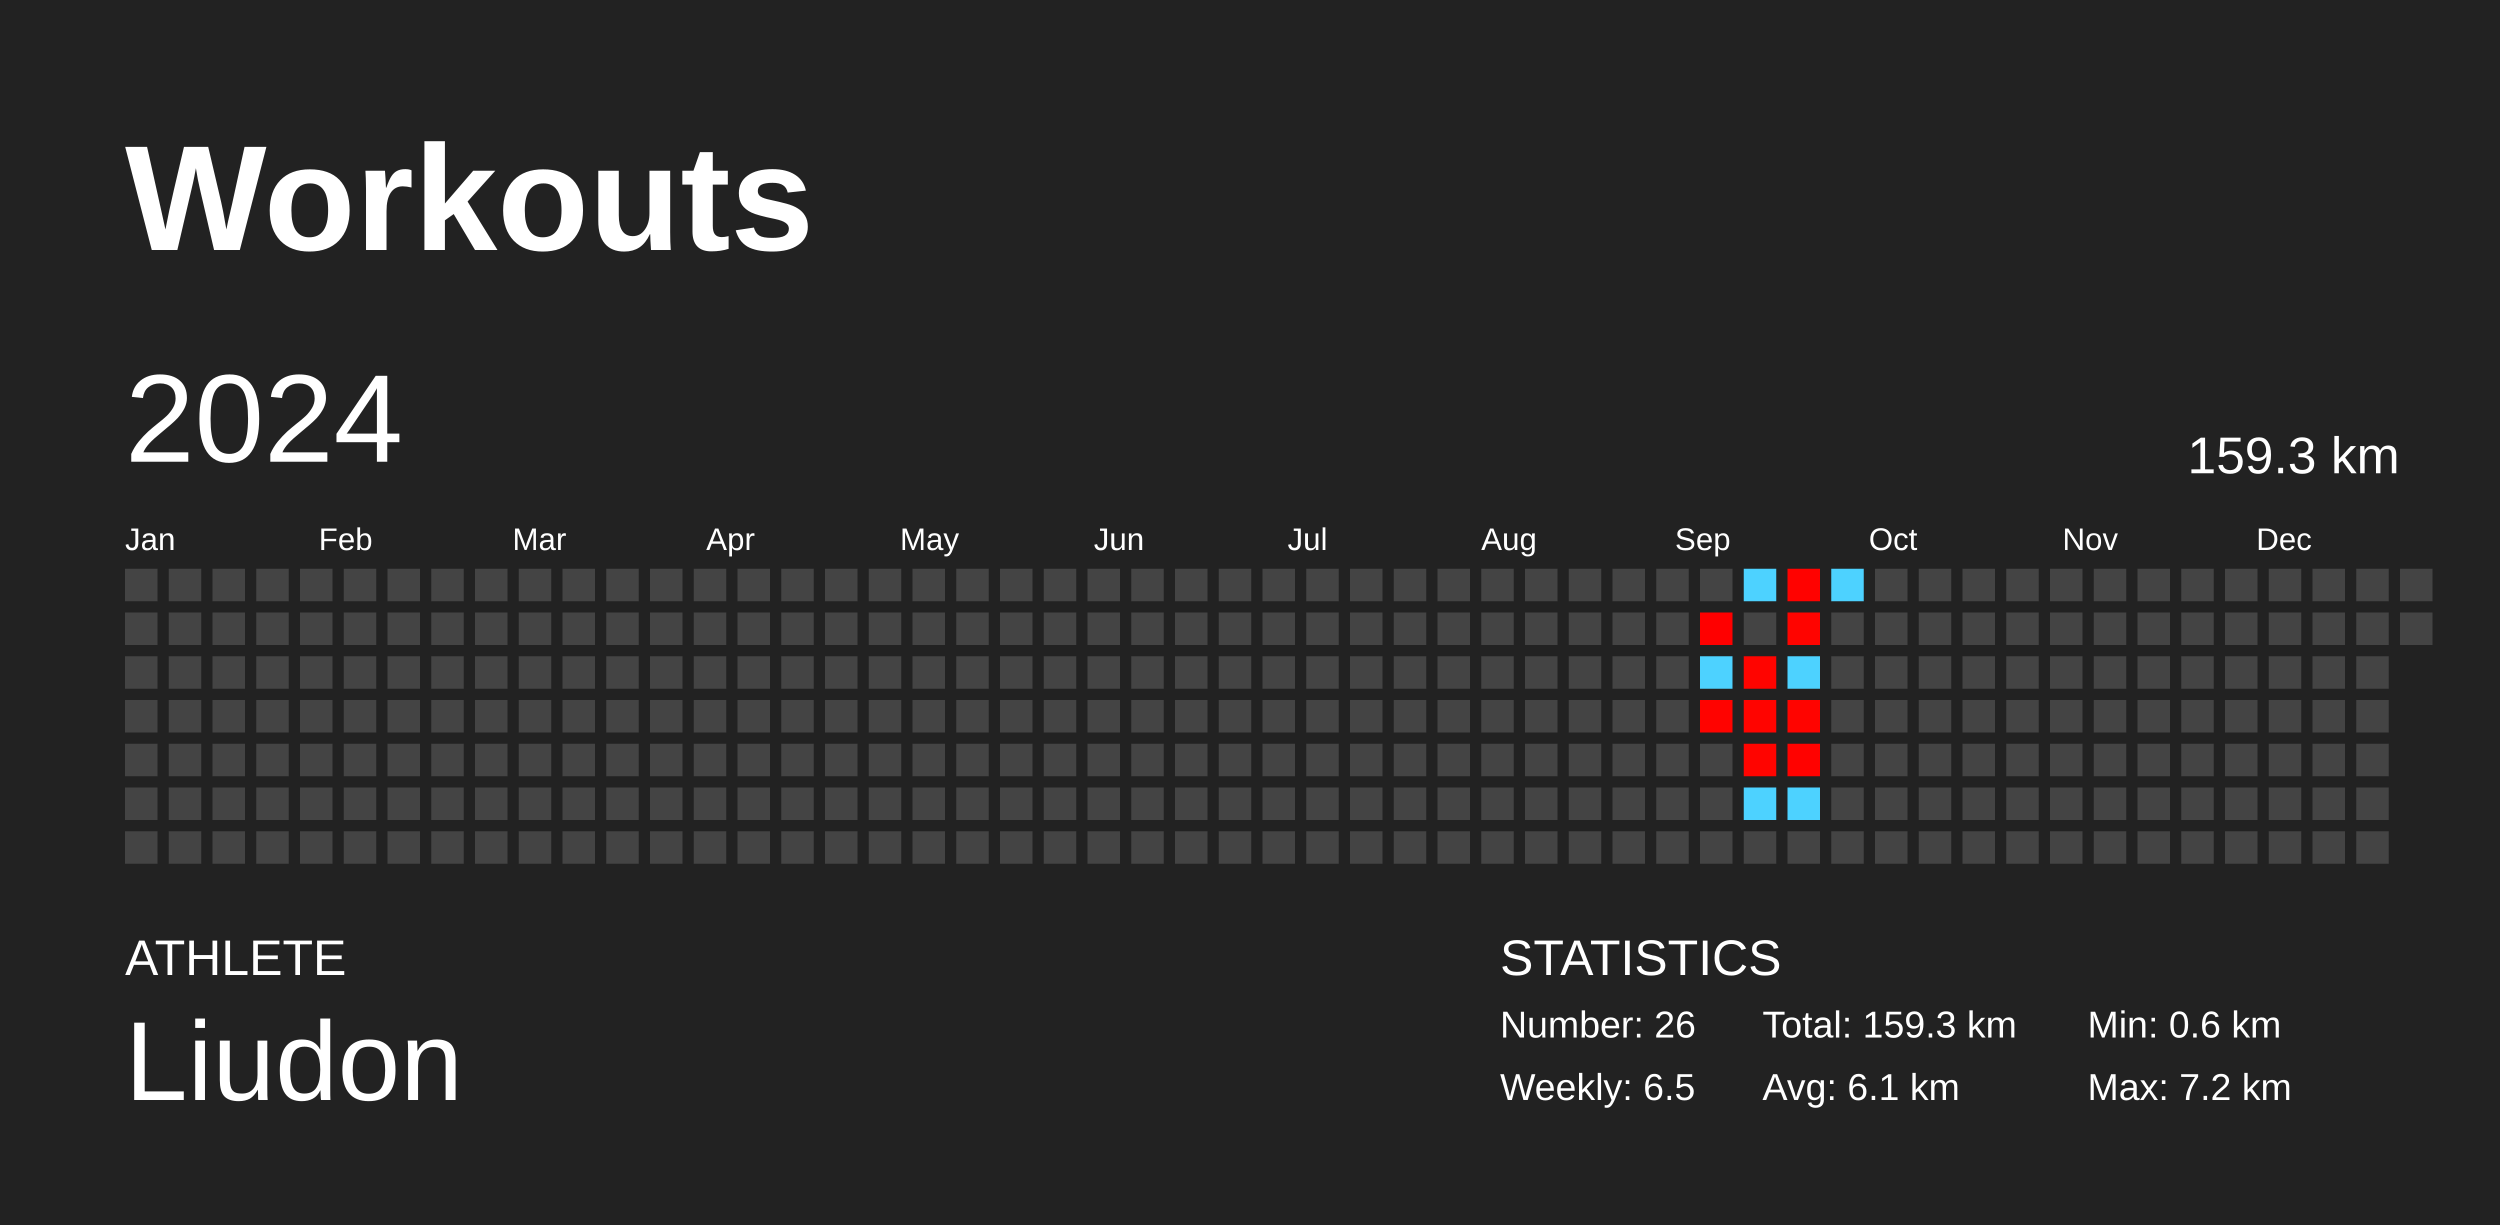
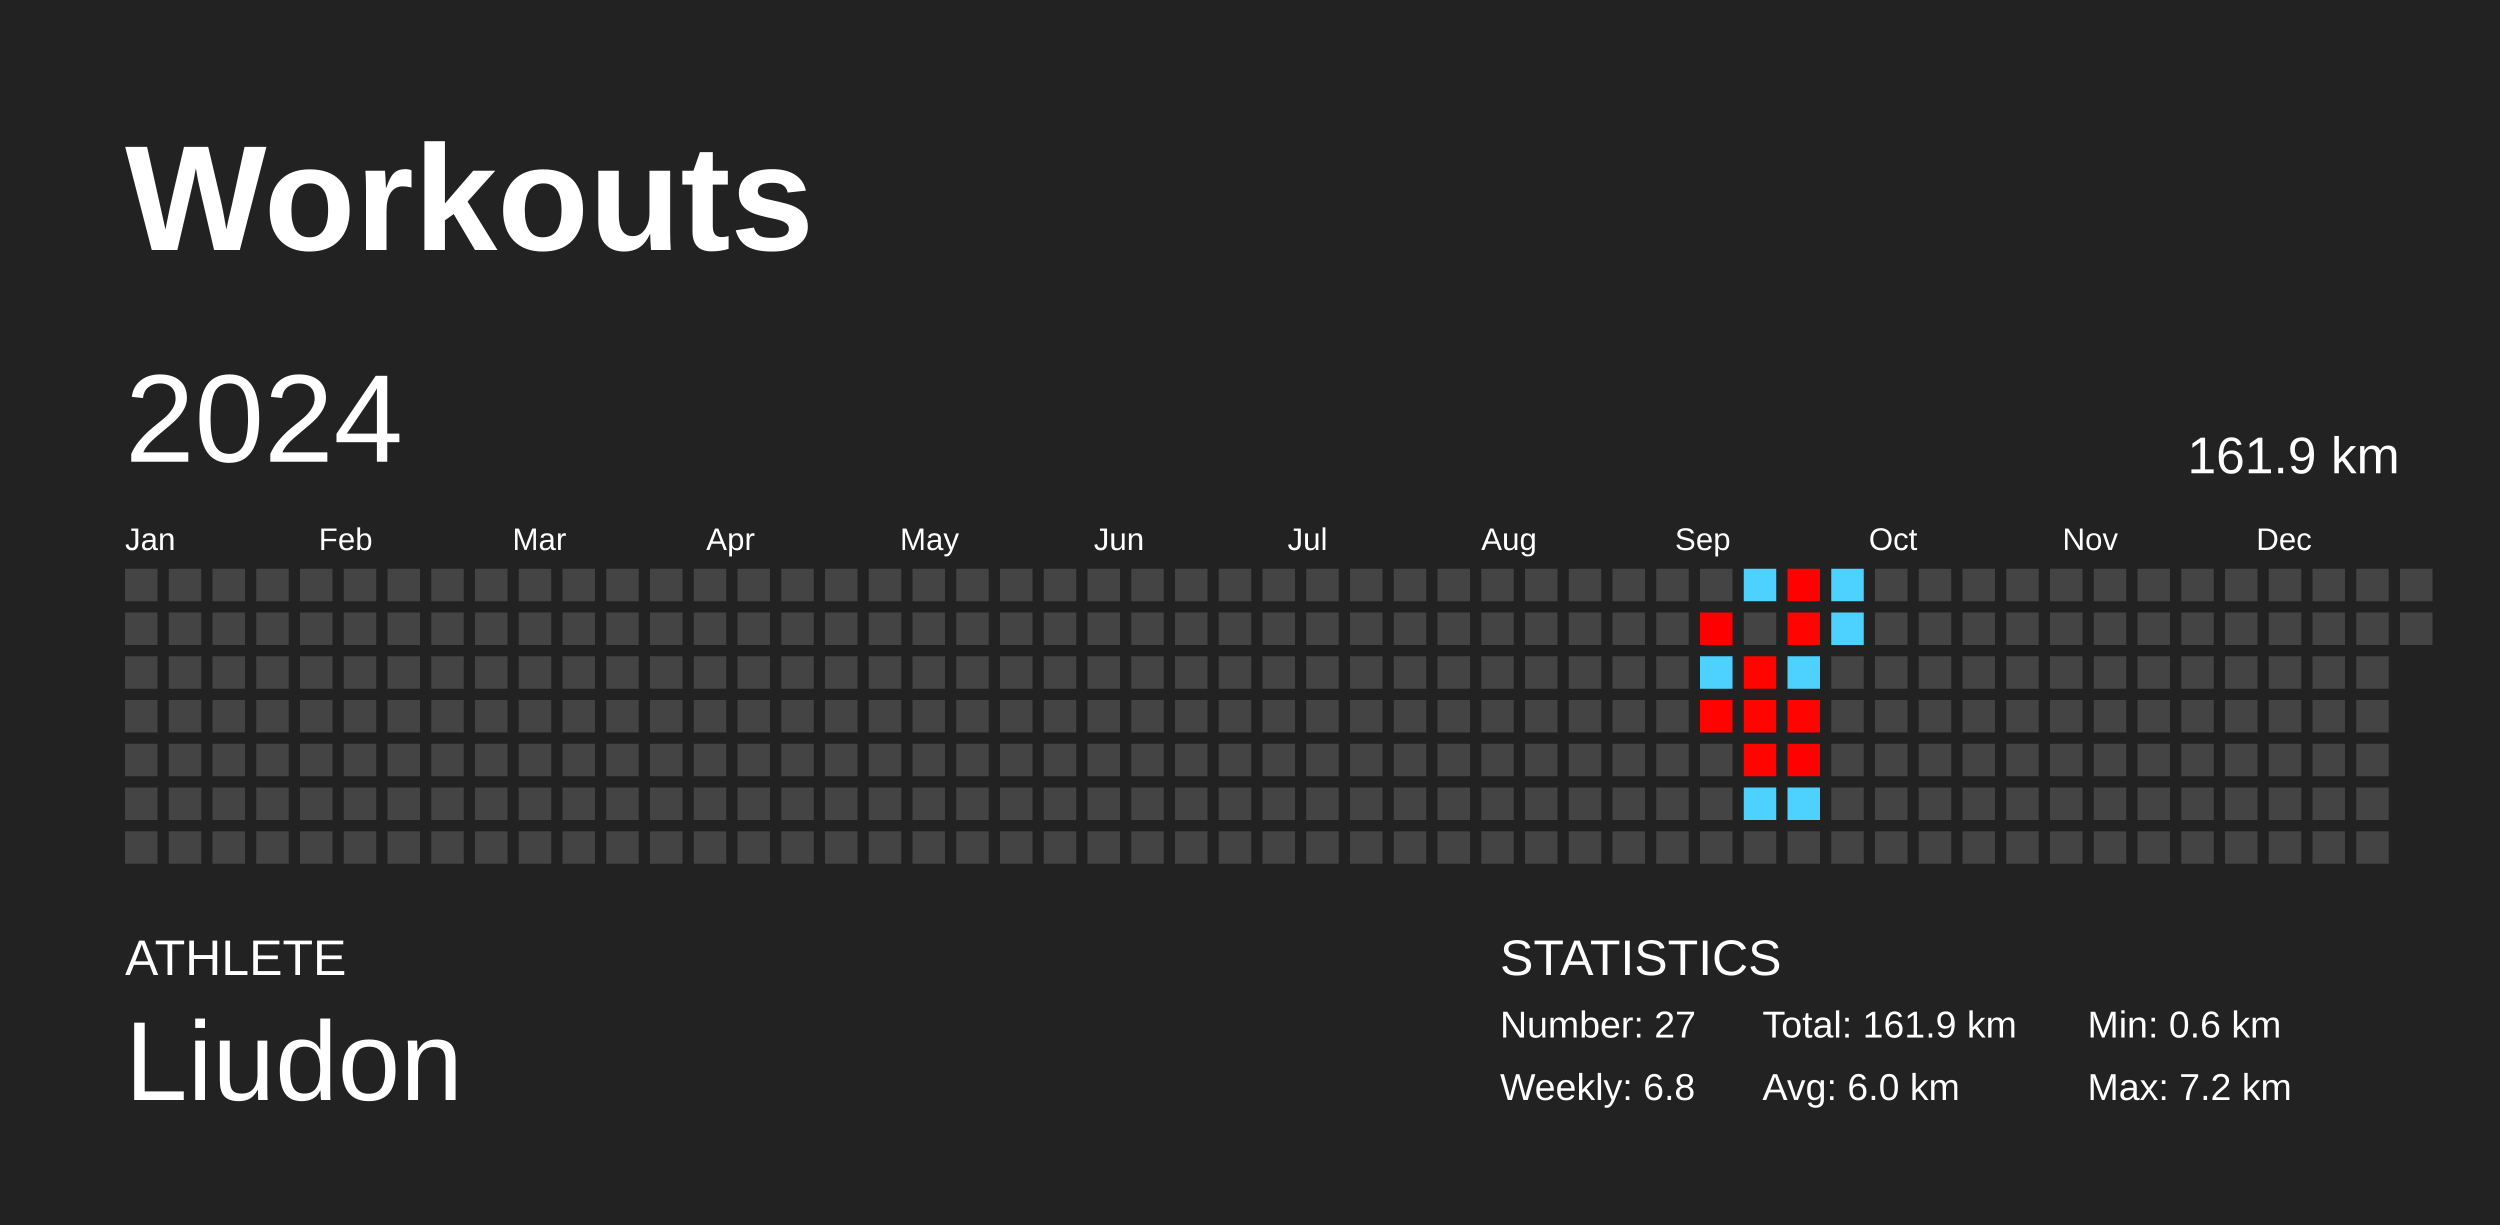
<svg xmlns="http://www.w3.org/2000/svg" baseProfile="full" height="98mm" version="1.1" viewBox="0,0,200,98" width="200mm">
  <defs />
  <rect fill="#222222" height="98" width="200" x="0" y="0" />
  <text fill="#FFFFFF" style="font-size:12px; font-family:Arial; font-weight:bold;" x="10" y="20">Workouts</text>
  <text fill="#FFFFFF" style="font-size:4px; font-family:Arial" x="10" y="78">ATHLETE</text>
  <text fill="#FFFFFF" style="font-size:9px; font-family:Arial" x="10" y="88">Liudon</text>
  <text fill="#FFFFFF" style="font-size:4px; font-family:Arial" x="120" y="78">STATISTICS</text>
-   <text fill="#FFFFFF" style="font-size:3px; font-family:Arial" x="120" y="83">Number: 26</text>
-   <text fill="#FFFFFF" style="font-size:3px; font-family:Arial" x="120" y="88">Weekly: 6.5</text>
-   <text fill="#FFFFFF" style="font-size:3px; font-family:Arial" x="141" y="83">Total: 159.3 km</text>
-   <text fill="#FFFFFF" style="font-size:3px; font-family:Arial" x="141" y="88">Avg: 6.1 km</text>
+   <text fill="#FFFFFF" style="font-size:3px; font-family:Arial" x="120" y="83">Number: 27</text>
+   <text fill="#FFFFFF" style="font-size:3px; font-family:Arial" x="120" y="88">Weekly: 6.8</text>
+   <text fill="#FFFFFF" style="font-size:3px; font-family:Arial" x="141" y="83">Total: 161.9 km</text>
+   <text fill="#FFFFFF" style="font-size:3px; font-family:Arial" x="141" y="88">Avg: 6.0 km</text>
  <text fill="#FFFFFF" style="font-size:3px; font-family:Arial" x="167" y="83">Min: 0.6 km</text>
  <text fill="#FFFFFF" style="font-size:3px; font-family:Arial" x="167" y="88">Max: 7.2 km</text>
  <text dominant-baseline="hanging" fill="#FFFFFF" style="font-size:10.0px; font-family:Arial;" x="10" y="30">2024</text>
-   <text dominant-baseline="hanging" fill="#FFFFFF" style="font-size:4.125px; font-family:Arial;" x="175" y="35">159.3 km</text>
+   <text dominant-baseline="hanging" fill="#FFFFFF" style="font-size:4.125px; font-family:Arial;" x="175" y="35">161.9 km</text>
  <text fill="#FFFFFF" style="font-size:2.5px; font-family:Arial" x="10.0" y="44">Jan</text>
  <text fill="#FFFFFF" style="font-size:2.5px; font-family:Arial" x="25.5" y="44">Feb</text>
  <text fill="#FFFFFF" style="font-size:2.5px; font-family:Arial" x="41.0" y="44">Mar</text>
  <text fill="#FFFFFF" style="font-size:2.5px; font-family:Arial" x="56.5" y="44">Apr</text>
  <text fill="#FFFFFF" style="font-size:2.5px; font-family:Arial" x="72.0" y="44">May</text>
  <text fill="#FFFFFF" style="font-size:2.5px; font-family:Arial" x="87.5" y="44">Jun</text>
  <text fill="#FFFFFF" style="font-size:2.5px; font-family:Arial" x="103.0" y="44">Jul</text>
  <text fill="#FFFFFF" style="font-size:2.5px; font-family:Arial" x="118.5" y="44">Aug</text>
  <text fill="#FFFFFF" style="font-size:2.5px; font-family:Arial" x="134.0" y="44">Sep</text>
  <text fill="#FFFFFF" style="font-size:2.5px; font-family:Arial" x="149.5" y="44">Oct</text>
  <text fill="#FFFFFF" style="font-size:2.5px; font-family:Arial" x="165.0" y="44">Nov</text>
  <text fill="#FFFFFF" style="font-size:2.5px; font-family:Arial" x="180.5" y="44">Dec</text>
  <rect fill="#444444" height="2.6" width="2.6" x="10.0" y="45.5" />
  <rect fill="#444444" height="2.6" width="2.6" x="10.0" y="49.0" />
  <rect fill="#444444" height="2.6" width="2.6" x="10.0" y="52.5" />
  <rect fill="#444444" height="2.6" width="2.6" x="10.0" y="56.0" />
  <rect fill="#444444" height="2.6" width="2.6" x="10.0" y="59.5" />
  <rect fill="#444444" height="2.6" width="2.6" x="10.0" y="63.0" />
  <rect fill="#444444" height="2.6" width="2.6" x="10.0" y="66.5" />
  <rect fill="#444444" height="2.6" width="2.6" x="13.5" y="45.5" />
  <rect fill="#444444" height="2.6" width="2.6" x="13.5" y="49.0" />
  <rect fill="#444444" height="2.6" width="2.6" x="13.5" y="52.5" />
  <rect fill="#444444" height="2.6" width="2.6" x="13.5" y="56.0" />
  <rect fill="#444444" height="2.6" width="2.6" x="13.5" y="59.5" />
  <rect fill="#444444" height="2.6" width="2.6" x="13.5" y="63.0" />
  <rect fill="#444444" height="2.6" width="2.6" x="13.5" y="66.5" />
  <rect fill="#444444" height="2.6" width="2.6" x="17.0" y="45.5" />
  <rect fill="#444444" height="2.6" width="2.6" x="17.0" y="49.0" />
  <rect fill="#444444" height="2.6" width="2.6" x="17.0" y="52.5" />
  <rect fill="#444444" height="2.6" width="2.6" x="17.0" y="56.0" />
  <rect fill="#444444" height="2.6" width="2.6" x="17.0" y="59.5" />
  <rect fill="#444444" height="2.6" width="2.6" x="17.0" y="63.0" />
  <rect fill="#444444" height="2.6" width="2.6" x="17.0" y="66.5" />
  <rect fill="#444444" height="2.6" width="2.6" x="20.5" y="45.5" />
  <rect fill="#444444" height="2.6" width="2.6" x="20.5" y="49.0" />
  <rect fill="#444444" height="2.6" width="2.6" x="20.5" y="52.5" />
  <rect fill="#444444" height="2.6" width="2.6" x="20.5" y="56.0" />
  <rect fill="#444444" height="2.6" width="2.6" x="20.5" y="59.5" />
  <rect fill="#444444" height="2.6" width="2.6" x="20.5" y="63.0" />
  <rect fill="#444444" height="2.6" width="2.6" x="20.5" y="66.5" />
  <rect fill="#444444" height="2.6" width="2.6" x="24.0" y="45.5" />
  <rect fill="#444444" height="2.6" width="2.6" x="24.0" y="49.0" />
  <rect fill="#444444" height="2.6" width="2.6" x="24.0" y="52.5" />
  <rect fill="#444444" height="2.6" width="2.6" x="24.0" y="56.0" />
  <rect fill="#444444" height="2.6" width="2.6" x="24.0" y="59.5" />
  <rect fill="#444444" height="2.6" width="2.6" x="24.0" y="63.0" />
  <rect fill="#444444" height="2.6" width="2.6" x="24.0" y="66.5" />
  <rect fill="#444444" height="2.6" width="2.6" x="27.5" y="45.5" />
  <rect fill="#444444" height="2.6" width="2.6" x="27.5" y="49.0" />
  <rect fill="#444444" height="2.6" width="2.6" x="27.5" y="52.5" />
  <rect fill="#444444" height="2.6" width="2.6" x="27.5" y="56.0" />
  <rect fill="#444444" height="2.6" width="2.6" x="27.5" y="59.5" />
  <rect fill="#444444" height="2.6" width="2.6" x="27.5" y="63.0" />
  <rect fill="#444444" height="2.6" width="2.6" x="27.5" y="66.5" />
  <rect fill="#444444" height="2.6" width="2.6" x="31.0" y="45.5" />
  <rect fill="#444444" height="2.6" width="2.6" x="31.0" y="49.0" />
  <rect fill="#444444" height="2.6" width="2.6" x="31.0" y="52.5" />
  <rect fill="#444444" height="2.6" width="2.6" x="31.0" y="56.0" />
  <rect fill="#444444" height="2.6" width="2.6" x="31.0" y="59.5" />
  <rect fill="#444444" height="2.6" width="2.6" x="31.0" y="63.0" />
  <rect fill="#444444" height="2.6" width="2.6" x="31.0" y="66.5" />
  <rect fill="#444444" height="2.6" width="2.6" x="34.5" y="45.5" />
  <rect fill="#444444" height="2.6" width="2.6" x="34.5" y="49.0" />
  <rect fill="#444444" height="2.6" width="2.6" x="34.5" y="52.5" />
  <rect fill="#444444" height="2.6" width="2.6" x="34.5" y="56.0" />
  <rect fill="#444444" height="2.6" width="2.6" x="34.5" y="59.5" />
  <rect fill="#444444" height="2.6" width="2.6" x="34.5" y="63.0" />
  <rect fill="#444444" height="2.6" width="2.6" x="34.5" y="66.5" />
  <rect fill="#444444" height="2.6" width="2.6" x="38.0" y="45.5" />
  <rect fill="#444444" height="2.6" width="2.6" x="38.0" y="49.0" />
  <rect fill="#444444" height="2.6" width="2.6" x="38.0" y="52.5" />
  <rect fill="#444444" height="2.6" width="2.6" x="38.0" y="56.0" />
  <rect fill="#444444" height="2.6" width="2.6" x="38.0" y="59.5" />
  <rect fill="#444444" height="2.6" width="2.6" x="38.0" y="63.0" />
  <rect fill="#444444" height="2.6" width="2.6" x="38.0" y="66.5" />
  <rect fill="#444444" height="2.6" width="2.6" x="41.5" y="45.5" />
  <rect fill="#444444" height="2.6" width="2.6" x="41.5" y="49.0" />
  <rect fill="#444444" height="2.6" width="2.6" x="41.5" y="52.5" />
  <rect fill="#444444" height="2.6" width="2.6" x="41.5" y="56.0" />
  <rect fill="#444444" height="2.6" width="2.6" x="41.5" y="59.5" />
  <rect fill="#444444" height="2.6" width="2.6" x="41.5" y="63.0" />
  <rect fill="#444444" height="2.6" width="2.6" x="41.5" y="66.5" />
  <rect fill="#444444" height="2.6" width="2.6" x="45.0" y="45.5" />
  <rect fill="#444444" height="2.6" width="2.6" x="45.0" y="49.0" />
  <rect fill="#444444" height="2.6" width="2.6" x="45.0" y="52.5" />
  <rect fill="#444444" height="2.6" width="2.6" x="45.0" y="56.0" />
  <rect fill="#444444" height="2.6" width="2.6" x="45.0" y="59.5" />
  <rect fill="#444444" height="2.6" width="2.6" x="45.0" y="63.0" />
  <rect fill="#444444" height="2.6" width="2.6" x="45.0" y="66.5" />
  <rect fill="#444444" height="2.6" width="2.6" x="48.5" y="45.5" />
  <rect fill="#444444" height="2.6" width="2.6" x="48.5" y="49.0" />
  <rect fill="#444444" height="2.6" width="2.6" x="48.5" y="52.5" />
  <rect fill="#444444" height="2.6" width="2.6" x="48.5" y="56.0" />
  <rect fill="#444444" height="2.6" width="2.6" x="48.5" y="59.5" />
  <rect fill="#444444" height="2.6" width="2.6" x="48.5" y="63.0" />
  <rect fill="#444444" height="2.6" width="2.6" x="48.5" y="66.5" />
  <rect fill="#444444" height="2.6" width="2.6" x="52.0" y="45.5" />
  <rect fill="#444444" height="2.6" width="2.6" x="52.0" y="49.0" />
  <rect fill="#444444" height="2.6" width="2.6" x="52.0" y="52.5" />
  <rect fill="#444444" height="2.6" width="2.6" x="52.0" y="56.0" />
  <rect fill="#444444" height="2.6" width="2.6" x="52.0" y="59.5" />
  <rect fill="#444444" height="2.6" width="2.6" x="52.0" y="63.0" />
  <rect fill="#444444" height="2.6" width="2.6" x="52.0" y="66.5" />
  <rect fill="#444444" height="2.6" width="2.6" x="55.5" y="45.5" />
  <rect fill="#444444" height="2.6" width="2.6" x="55.5" y="49.0" />
  <rect fill="#444444" height="2.6" width="2.6" x="55.5" y="52.5" />
  <rect fill="#444444" height="2.6" width="2.6" x="55.5" y="56.0" />
  <rect fill="#444444" height="2.6" width="2.6" x="55.5" y="59.5" />
  <rect fill="#444444" height="2.6" width="2.6" x="55.5" y="63.0" />
  <rect fill="#444444" height="2.6" width="2.6" x="55.5" y="66.5" />
  <rect fill="#444444" height="2.6" width="2.6" x="59.0" y="45.5" />
  <rect fill="#444444" height="2.6" width="2.6" x="59.0" y="49.0" />
  <rect fill="#444444" height="2.6" width="2.6" x="59.0" y="52.5" />
  <rect fill="#444444" height="2.6" width="2.6" x="59.0" y="56.0" />
  <rect fill="#444444" height="2.6" width="2.6" x="59.0" y="59.5" />
  <rect fill="#444444" height="2.6" width="2.6" x="59.0" y="63.0" />
  <rect fill="#444444" height="2.6" width="2.6" x="59.0" y="66.5" />
  <rect fill="#444444" height="2.6" width="2.6" x="62.5" y="45.5" />
  <rect fill="#444444" height="2.6" width="2.6" x="62.5" y="49.0" />
  <rect fill="#444444" height="2.6" width="2.6" x="62.5" y="52.5" />
  <rect fill="#444444" height="2.6" width="2.6" x="62.5" y="56.0" />
  <rect fill="#444444" height="2.6" width="2.6" x="62.5" y="59.5" />
  <rect fill="#444444" height="2.6" width="2.6" x="62.5" y="63.0" />
  <rect fill="#444444" height="2.6" width="2.6" x="62.5" y="66.5" />
  <rect fill="#444444" height="2.6" width="2.6" x="66.0" y="45.5" />
  <rect fill="#444444" height="2.6" width="2.6" x="66.0" y="49.0" />
  <rect fill="#444444" height="2.6" width="2.6" x="66.0" y="52.5" />
  <rect fill="#444444" height="2.6" width="2.6" x="66.0" y="56.0" />
  <rect fill="#444444" height="2.6" width="2.6" x="66.0" y="59.5" />
  <rect fill="#444444" height="2.6" width="2.6" x="66.0" y="63.0" />
  <rect fill="#444444" height="2.6" width="2.6" x="66.0" y="66.5" />
  <rect fill="#444444" height="2.6" width="2.6" x="69.5" y="45.5" />
  <rect fill="#444444" height="2.6" width="2.6" x="69.5" y="49.0" />
  <rect fill="#444444" height="2.6" width="2.6" x="69.5" y="52.5" />
  <rect fill="#444444" height="2.6" width="2.6" x="69.5" y="56.0" />
  <rect fill="#444444" height="2.6" width="2.6" x="69.5" y="59.5" />
  <rect fill="#444444" height="2.6" width="2.6" x="69.5" y="63.0" />
  <rect fill="#444444" height="2.6" width="2.6" x="69.5" y="66.5" />
  <rect fill="#444444" height="2.6" width="2.6" x="73.0" y="45.5" />
  <rect fill="#444444" height="2.6" width="2.6" x="73.0" y="49.0" />
  <rect fill="#444444" height="2.6" width="2.6" x="73.0" y="52.5" />
  <rect fill="#444444" height="2.6" width="2.6" x="73.0" y="56.0" />
  <rect fill="#444444" height="2.6" width="2.6" x="73.0" y="59.5" />
  <rect fill="#444444" height="2.6" width="2.6" x="73.0" y="63.0" />
  <rect fill="#444444" height="2.6" width="2.6" x="73.0" y="66.5" />
  <rect fill="#444444" height="2.6" width="2.6" x="76.5" y="45.5" />
  <rect fill="#444444" height="2.6" width="2.6" x="76.5" y="49.0" />
  <rect fill="#444444" height="2.6" width="2.6" x="76.5" y="52.5" />
  <rect fill="#444444" height="2.6" width="2.6" x="76.5" y="56.0" />
  <rect fill="#444444" height="2.6" width="2.6" x="76.5" y="59.5" />
  <rect fill="#444444" height="2.6" width="2.6" x="76.5" y="63.0" />
  <rect fill="#444444" height="2.6" width="2.6" x="76.5" y="66.5" />
  <rect fill="#444444" height="2.6" width="2.6" x="80.0" y="45.5" />
  <rect fill="#444444" height="2.6" width="2.6" x="80.0" y="49.0" />
  <rect fill="#444444" height="2.6" width="2.6" x="80.0" y="52.5" />
  <rect fill="#444444" height="2.6" width="2.6" x="80.0" y="56.0" />
  <rect fill="#444444" height="2.6" width="2.6" x="80.0" y="59.5" />
  <rect fill="#444444" height="2.6" width="2.6" x="80.0" y="63.0" />
  <rect fill="#444444" height="2.6" width="2.6" x="80.0" y="66.5" />
  <rect fill="#444444" height="2.6" width="2.6" x="83.5" y="45.5" />
  <rect fill="#444444" height="2.6" width="2.6" x="83.5" y="49.0" />
  <rect fill="#444444" height="2.6" width="2.6" x="83.5" y="52.5" />
  <rect fill="#444444" height="2.6" width="2.6" x="83.5" y="56.0" />
  <rect fill="#444444" height="2.6" width="2.6" x="83.5" y="59.5" />
  <rect fill="#444444" height="2.6" width="2.6" x="83.5" y="63.0" />
  <rect fill="#444444" height="2.6" width="2.6" x="83.5" y="66.5" />
  <rect fill="#444444" height="2.6" width="2.6" x="87.0" y="45.5" />
  <rect fill="#444444" height="2.6" width="2.6" x="87.0" y="49.0" />
  <rect fill="#444444" height="2.6" width="2.6" x="87.0" y="52.5" />
  <rect fill="#444444" height="2.6" width="2.6" x="87.0" y="56.0" />
  <rect fill="#444444" height="2.6" width="2.6" x="87.0" y="59.5" />
  <rect fill="#444444" height="2.6" width="2.6" x="87.0" y="63.0" />
  <rect fill="#444444" height="2.6" width="2.6" x="87.0" y="66.5" />
  <rect fill="#444444" height="2.6" width="2.6" x="90.5" y="45.5" />
  <rect fill="#444444" height="2.6" width="2.6" x="90.5" y="49.0" />
  <rect fill="#444444" height="2.6" width="2.6" x="90.5" y="52.5" />
  <rect fill="#444444" height="2.6" width="2.6" x="90.5" y="56.0" />
  <rect fill="#444444" height="2.6" width="2.6" x="90.5" y="59.5" />
  <rect fill="#444444" height="2.6" width="2.6" x="90.5" y="63.0" />
  <rect fill="#444444" height="2.6" width="2.6" x="90.5" y="66.5" />
  <rect fill="#444444" height="2.6" width="2.6" x="94.0" y="45.5" />
  <rect fill="#444444" height="2.6" width="2.6" x="94.0" y="49.0" />
  <rect fill="#444444" height="2.6" width="2.6" x="94.0" y="52.5" />
  <rect fill="#444444" height="2.6" width="2.6" x="94.0" y="56.0" />
  <rect fill="#444444" height="2.6" width="2.6" x="94.0" y="59.5" />
  <rect fill="#444444" height="2.6" width="2.6" x="94.0" y="63.0" />
  <rect fill="#444444" height="2.6" width="2.6" x="94.0" y="66.5" />
  <rect fill="#444444" height="2.6" width="2.6" x="97.5" y="45.5" />
  <rect fill="#444444" height="2.6" width="2.6" x="97.5" y="49.0" />
  <rect fill="#444444" height="2.6" width="2.6" x="97.5" y="52.5" />
  <rect fill="#444444" height="2.6" width="2.6" x="97.5" y="56.0" />
  <rect fill="#444444" height="2.6" width="2.6" x="97.5" y="59.5" />
  <rect fill="#444444" height="2.6" width="2.6" x="97.5" y="63.0" />
  <rect fill="#444444" height="2.6" width="2.6" x="97.5" y="66.5" />
  <rect fill="#444444" height="2.6" width="2.6" x="101.0" y="45.5" />
  <rect fill="#444444" height="2.6" width="2.6" x="101.0" y="49.0" />
  <rect fill="#444444" height="2.6" width="2.6" x="101.0" y="52.5" />
  <rect fill="#444444" height="2.6" width="2.6" x="101.0" y="56.0" />
  <rect fill="#444444" height="2.6" width="2.6" x="101.0" y="59.5" />
  <rect fill="#444444" height="2.6" width="2.6" x="101.0" y="63.0" />
  <rect fill="#444444" height="2.6" width="2.6" x="101.0" y="66.5" />
  <rect fill="#444444" height="2.6" width="2.6" x="104.5" y="45.5" />
  <rect fill="#444444" height="2.6" width="2.6" x="104.5" y="49.0" />
  <rect fill="#444444" height="2.6" width="2.6" x="104.5" y="52.5" />
  <rect fill="#444444" height="2.6" width="2.6" x="104.5" y="56.0" />
  <rect fill="#444444" height="2.6" width="2.6" x="104.5" y="59.5" />
  <rect fill="#444444" height="2.6" width="2.6" x="104.5" y="63.0" />
  <rect fill="#444444" height="2.6" width="2.6" x="104.5" y="66.5" />
  <rect fill="#444444" height="2.6" width="2.6" x="108.0" y="45.5" />
  <rect fill="#444444" height="2.6" width="2.6" x="108.0" y="49.0" />
  <rect fill="#444444" height="2.6" width="2.6" x="108.0" y="52.5" />
  <rect fill="#444444" height="2.6" width="2.6" x="108.0" y="56.0" />
  <rect fill="#444444" height="2.6" width="2.6" x="108.0" y="59.5" />
  <rect fill="#444444" height="2.6" width="2.6" x="108.0" y="63.0" />
  <rect fill="#444444" height="2.6" width="2.6" x="108.0" y="66.5" />
  <rect fill="#444444" height="2.6" width="2.6" x="111.5" y="45.5" />
  <rect fill="#444444" height="2.6" width="2.6" x="111.5" y="49.0" />
  <rect fill="#444444" height="2.6" width="2.6" x="111.5" y="52.5" />
  <rect fill="#444444" height="2.6" width="2.6" x="111.5" y="56.0" />
  <rect fill="#444444" height="2.6" width="2.6" x="111.5" y="59.5" />
  <rect fill="#444444" height="2.6" width="2.6" x="111.5" y="63.0" />
  <rect fill="#444444" height="2.6" width="2.6" x="111.5" y="66.5" />
  <rect fill="#444444" height="2.6" width="2.6" x="115.0" y="45.5" />
  <rect fill="#444444" height="2.6" width="2.6" x="115.0" y="49.0" />
  <rect fill="#444444" height="2.6" width="2.6" x="115.0" y="52.5" />
  <rect fill="#444444" height="2.6" width="2.6" x="115.0" y="56.0" />
  <rect fill="#444444" height="2.6" width="2.6" x="115.0" y="59.5" />
  <rect fill="#444444" height="2.6" width="2.6" x="115.0" y="63.0" />
  <rect fill="#444444" height="2.6" width="2.6" x="115.0" y="66.5" />
  <rect fill="#444444" height="2.6" width="2.6" x="118.5" y="45.5" />
  <rect fill="#444444" height="2.6" width="2.6" x="118.5" y="49.0" />
  <rect fill="#444444" height="2.6" width="2.6" x="118.5" y="52.5" />
  <rect fill="#444444" height="2.6" width="2.6" x="118.5" y="56.0" />
  <rect fill="#444444" height="2.6" width="2.6" x="118.5" y="59.5" />
  <rect fill="#444444" height="2.6" width="2.6" x="118.5" y="63.0" />
  <rect fill="#444444" height="2.6" width="2.6" x="118.5" y="66.5" />
  <rect fill="#444444" height="2.6" width="2.6" x="122.0" y="45.5" />
  <rect fill="#444444" height="2.6" width="2.6" x="122.0" y="49.0" />
  <rect fill="#444444" height="2.6" width="2.6" x="122.0" y="52.5" />
  <rect fill="#444444" height="2.6" width="2.6" x="122.0" y="56.0" />
  <rect fill="#444444" height="2.6" width="2.6" x="122.0" y="59.5" />
  <rect fill="#444444" height="2.6" width="2.6" x="122.0" y="63.0" />
  <rect fill="#444444" height="2.6" width="2.6" x="122.0" y="66.5" />
  <rect fill="#444444" height="2.6" width="2.6" x="125.5" y="45.5" />
  <rect fill="#444444" height="2.6" width="2.6" x="125.5" y="49.0" />
  <rect fill="#444444" height="2.6" width="2.6" x="125.5" y="52.5" />
  <rect fill="#444444" height="2.6" width="2.6" x="125.5" y="56.0" />
  <rect fill="#444444" height="2.6" width="2.6" x="125.5" y="59.5" />
  <rect fill="#444444" height="2.6" width="2.6" x="125.5" y="63.0" />
  <rect fill="#444444" height="2.6" width="2.6" x="125.5" y="66.5" />
  <rect fill="#444444" height="2.6" width="2.6" x="129.0" y="45.5" />
  <rect fill="#444444" height="2.6" width="2.6" x="129.0" y="49.0" />
  <rect fill="#444444" height="2.6" width="2.6" x="129.0" y="52.5" />
  <rect fill="#444444" height="2.6" width="2.6" x="129.0" y="56.0" />
  <rect fill="#444444" height="2.6" width="2.6" x="129.0" y="59.5" />
  <rect fill="#444444" height="2.6" width="2.6" x="129.0" y="63.0" />
  <rect fill="#444444" height="2.6" width="2.6" x="129.0" y="66.5" />
  <rect fill="#444444" height="2.6" width="2.6" x="132.5" y="45.5" />
  <rect fill="#444444" height="2.6" width="2.6" x="132.5" y="49.0" />
  <rect fill="#444444" height="2.6" width="2.6" x="132.5" y="52.5" />
  <rect fill="#444444" height="2.6" width="2.6" x="132.5" y="56.0" />
  <rect fill="#444444" height="2.6" width="2.6" x="132.5" y="59.5" />
  <rect fill="#444444" height="2.6" width="2.6" x="132.5" y="63.0" />
  <rect fill="#444444" height="2.6" width="2.6" x="132.5" y="66.5" />
  <rect fill="#444444" height="2.6" width="2.6" x="136.0" y="45.5" />
  <rect fill="#ff0000" height="2.6" width="2.6" x="136.0" y="49.0" />
  <rect fill="#4dd2ff" height="2.6" width="2.6" x="136.0" y="52.5" />
  <rect fill="#ff0300" height="2.6" width="2.6" x="136.0" y="56.0" />
  <rect fill="#444444" height="2.6" width="2.6" x="136.0" y="59.5" />
  <rect fill="#444444" height="2.6" width="2.6" x="136.0" y="63.0" />
  <rect fill="#444444" height="2.6" width="2.6" x="136.0" y="66.5" />
  <rect fill="#4dd2ff" height="2.6" width="2.6" x="139.5" y="45.5" />
  <rect fill="#444444" height="2.6" width="2.6" x="139.5" y="49.0" />
  <rect fill="#ff0400" height="2.6" width="2.6" x="139.5" y="52.5" />
  <rect fill="#ff0400" height="2.6" width="2.6" x="139.5" y="56.0" />
  <rect fill="#ff0400" height="2.6" width="2.6" x="139.5" y="59.5" />
  <rect fill="#4dd2ff" height="2.6" width="2.6" x="139.5" y="63.0" />
  <rect fill="#444444" height="2.6" width="2.6" x="139.5" y="66.5" />
  <rect fill="#ff0200" height="2.6" width="2.6" x="143.0" y="45.5" />
  <rect fill="#ff0400" height="2.6" width="2.6" x="143.0" y="49.0" />
  <rect fill="#4dd2ff" height="2.6" width="2.6" x="143.0" y="52.5" />
  <rect fill="#ff0400" height="2.6" width="2.6" x="143.0" y="56.0" />
  <rect fill="#ff0200" height="2.6" width="2.6" x="143.0" y="59.5" />
  <rect fill="#4dd2ff" height="2.6" width="2.6" x="143.0" y="63.0" />
  <rect fill="#444444" height="2.6" width="2.6" x="143.0" y="66.5" />
  <rect fill="#4dd2ff" height="2.6" width="2.6" x="146.5" y="45.5" />
-   <rect fill="#444444" height="2.6" width="2.6" x="146.5" y="49.0" />
+   <rect fill="#4dd2ff" height="2.6" width="2.6" x="146.5" y="49.0" />
  <rect fill="#444444" height="2.6" width="2.6" x="146.5" y="52.5" />
  <rect fill="#444444" height="2.6" width="2.6" x="146.5" y="56.0" />
  <rect fill="#444444" height="2.6" width="2.6" x="146.5" y="59.5" />
  <rect fill="#444444" height="2.6" width="2.6" x="146.5" y="63.0" />
  <rect fill="#444444" height="2.6" width="2.6" x="146.5" y="66.5" />
  <rect fill="#444444" height="2.6" width="2.6" x="150.0" y="45.5" />
  <rect fill="#444444" height="2.6" width="2.6" x="150.0" y="49.0" />
  <rect fill="#444444" height="2.6" width="2.6" x="150.0" y="52.5" />
  <rect fill="#444444" height="2.6" width="2.6" x="150.0" y="56.0" />
  <rect fill="#444444" height="2.6" width="2.6" x="150.0" y="59.5" />
  <rect fill="#444444" height="2.6" width="2.6" x="150.0" y="63.0" />
  <rect fill="#444444" height="2.6" width="2.6" x="150.0" y="66.5" />
  <rect fill="#444444" height="2.6" width="2.6" x="153.5" y="45.5" />
  <rect fill="#444444" height="2.6" width="2.6" x="153.5" y="49.0" />
  <rect fill="#444444" height="2.6" width="2.6" x="153.5" y="52.5" />
  <rect fill="#444444" height="2.6" width="2.6" x="153.5" y="56.0" />
  <rect fill="#444444" height="2.6" width="2.6" x="153.5" y="59.5" />
  <rect fill="#444444" height="2.6" width="2.6" x="153.5" y="63.0" />
  <rect fill="#444444" height="2.6" width="2.6" x="153.5" y="66.5" />
  <rect fill="#444444" height="2.6" width="2.6" x="157.0" y="45.5" />
  <rect fill="#444444" height="2.6" width="2.6" x="157.0" y="49.0" />
  <rect fill="#444444" height="2.6" width="2.6" x="157.0" y="52.5" />
  <rect fill="#444444" height="2.6" width="2.6" x="157.0" y="56.0" />
  <rect fill="#444444" height="2.6" width="2.6" x="157.0" y="59.5" />
  <rect fill="#444444" height="2.6" width="2.6" x="157.0" y="63.0" />
  <rect fill="#444444" height="2.6" width="2.6" x="157.0" y="66.5" />
  <rect fill="#444444" height="2.6" width="2.6" x="160.5" y="45.5" />
  <rect fill="#444444" height="2.6" width="2.6" x="160.5" y="49.0" />
  <rect fill="#444444" height="2.6" width="2.6" x="160.5" y="52.5" />
  <rect fill="#444444" height="2.6" width="2.6" x="160.5" y="56.0" />
  <rect fill="#444444" height="2.6" width="2.6" x="160.5" y="59.5" />
  <rect fill="#444444" height="2.6" width="2.6" x="160.5" y="63.0" />
  <rect fill="#444444" height="2.6" width="2.6" x="160.5" y="66.5" />
  <rect fill="#444444" height="2.6" width="2.6" x="164.0" y="45.5" />
  <rect fill="#444444" height="2.6" width="2.6" x="164.0" y="49.0" />
  <rect fill="#444444" height="2.6" width="2.6" x="164.0" y="52.5" />
  <rect fill="#444444" height="2.6" width="2.6" x="164.0" y="56.0" />
  <rect fill="#444444" height="2.6" width="2.6" x="164.0" y="59.5" />
  <rect fill="#444444" height="2.6" width="2.6" x="164.0" y="63.0" />
  <rect fill="#444444" height="2.6" width="2.6" x="164.0" y="66.5" />
  <rect fill="#444444" height="2.6" width="2.6" x="167.5" y="45.5" />
  <rect fill="#444444" height="2.6" width="2.6" x="167.5" y="49.0" />
  <rect fill="#444444" height="2.6" width="2.6" x="167.5" y="52.5" />
  <rect fill="#444444" height="2.6" width="2.6" x="167.5" y="56.0" />
  <rect fill="#444444" height="2.6" width="2.6" x="167.5" y="59.5" />
  <rect fill="#444444" height="2.6" width="2.6" x="167.5" y="63.0" />
  <rect fill="#444444" height="2.6" width="2.6" x="167.5" y="66.5" />
  <rect fill="#444444" height="2.6" width="2.6" x="171.0" y="45.5" />
  <rect fill="#444444" height="2.6" width="2.6" x="171.0" y="49.0" />
  <rect fill="#444444" height="2.6" width="2.6" x="171.0" y="52.5" />
  <rect fill="#444444" height="2.6" width="2.6" x="171.0" y="56.0" />
  <rect fill="#444444" height="2.6" width="2.6" x="171.0" y="59.5" />
  <rect fill="#444444" height="2.6" width="2.6" x="171.0" y="63.0" />
  <rect fill="#444444" height="2.6" width="2.6" x="171.0" y="66.5" />
  <rect fill="#444444" height="2.6" width="2.6" x="174.5" y="45.5" />
  <rect fill="#444444" height="2.6" width="2.6" x="174.5" y="49.0" />
  <rect fill="#444444" height="2.6" width="2.6" x="174.5" y="52.5" />
  <rect fill="#444444" height="2.6" width="2.6" x="174.5" y="56.0" />
  <rect fill="#444444" height="2.6" width="2.6" x="174.5" y="59.5" />
  <rect fill="#444444" height="2.6" width="2.6" x="174.5" y="63.0" />
  <rect fill="#444444" height="2.6" width="2.6" x="174.5" y="66.5" />
  <rect fill="#444444" height="2.6" width="2.6" x="178.0" y="45.5" />
  <rect fill="#444444" height="2.6" width="2.6" x="178.0" y="49.0" />
  <rect fill="#444444" height="2.6" width="2.6" x="178.0" y="52.5" />
  <rect fill="#444444" height="2.6" width="2.6" x="178.0" y="56.0" />
  <rect fill="#444444" height="2.6" width="2.6" x="178.0" y="59.5" />
  <rect fill="#444444" height="2.6" width="2.6" x="178.0" y="63.0" />
  <rect fill="#444444" height="2.6" width="2.6" x="178.0" y="66.5" />
  <rect fill="#444444" height="2.6" width="2.6" x="181.5" y="45.5" />
  <rect fill="#444444" height="2.6" width="2.6" x="181.5" y="49.0" />
  <rect fill="#444444" height="2.6" width="2.6" x="181.5" y="52.5" />
  <rect fill="#444444" height="2.6" width="2.6" x="181.5" y="56.0" />
  <rect fill="#444444" height="2.6" width="2.6" x="181.5" y="59.5" />
  <rect fill="#444444" height="2.6" width="2.6" x="181.5" y="63.0" />
  <rect fill="#444444" height="2.6" width="2.6" x="181.5" y="66.5" />
  <rect fill="#444444" height="2.6" width="2.6" x="185.0" y="45.5" />
  <rect fill="#444444" height="2.6" width="2.6" x="185.0" y="49.0" />
  <rect fill="#444444" height="2.6" width="2.6" x="185.0" y="52.5" />
  <rect fill="#444444" height="2.6" width="2.6" x="185.0" y="56.0" />
  <rect fill="#444444" height="2.6" width="2.6" x="185.0" y="59.5" />
  <rect fill="#444444" height="2.6" width="2.6" x="185.0" y="63.0" />
  <rect fill="#444444" height="2.6" width="2.6" x="185.0" y="66.5" />
  <rect fill="#444444" height="2.6" width="2.6" x="188.5" y="45.5" />
  <rect fill="#444444" height="2.6" width="2.6" x="188.5" y="49.0" />
  <rect fill="#444444" height="2.6" width="2.6" x="188.5" y="52.5" />
  <rect fill="#444444" height="2.6" width="2.6" x="188.5" y="56.0" />
  <rect fill="#444444" height="2.6" width="2.6" x="188.5" y="59.5" />
  <rect fill="#444444" height="2.6" width="2.6" x="188.5" y="63.0" />
  <rect fill="#444444" height="2.6" width="2.6" x="188.5" y="66.5" />
  <rect fill="#444444" height="2.6" width="2.6" x="192.0" y="45.5" />
  <rect fill="#444444" height="2.6" width="2.6" x="192.0" y="49.0" />
</svg>
